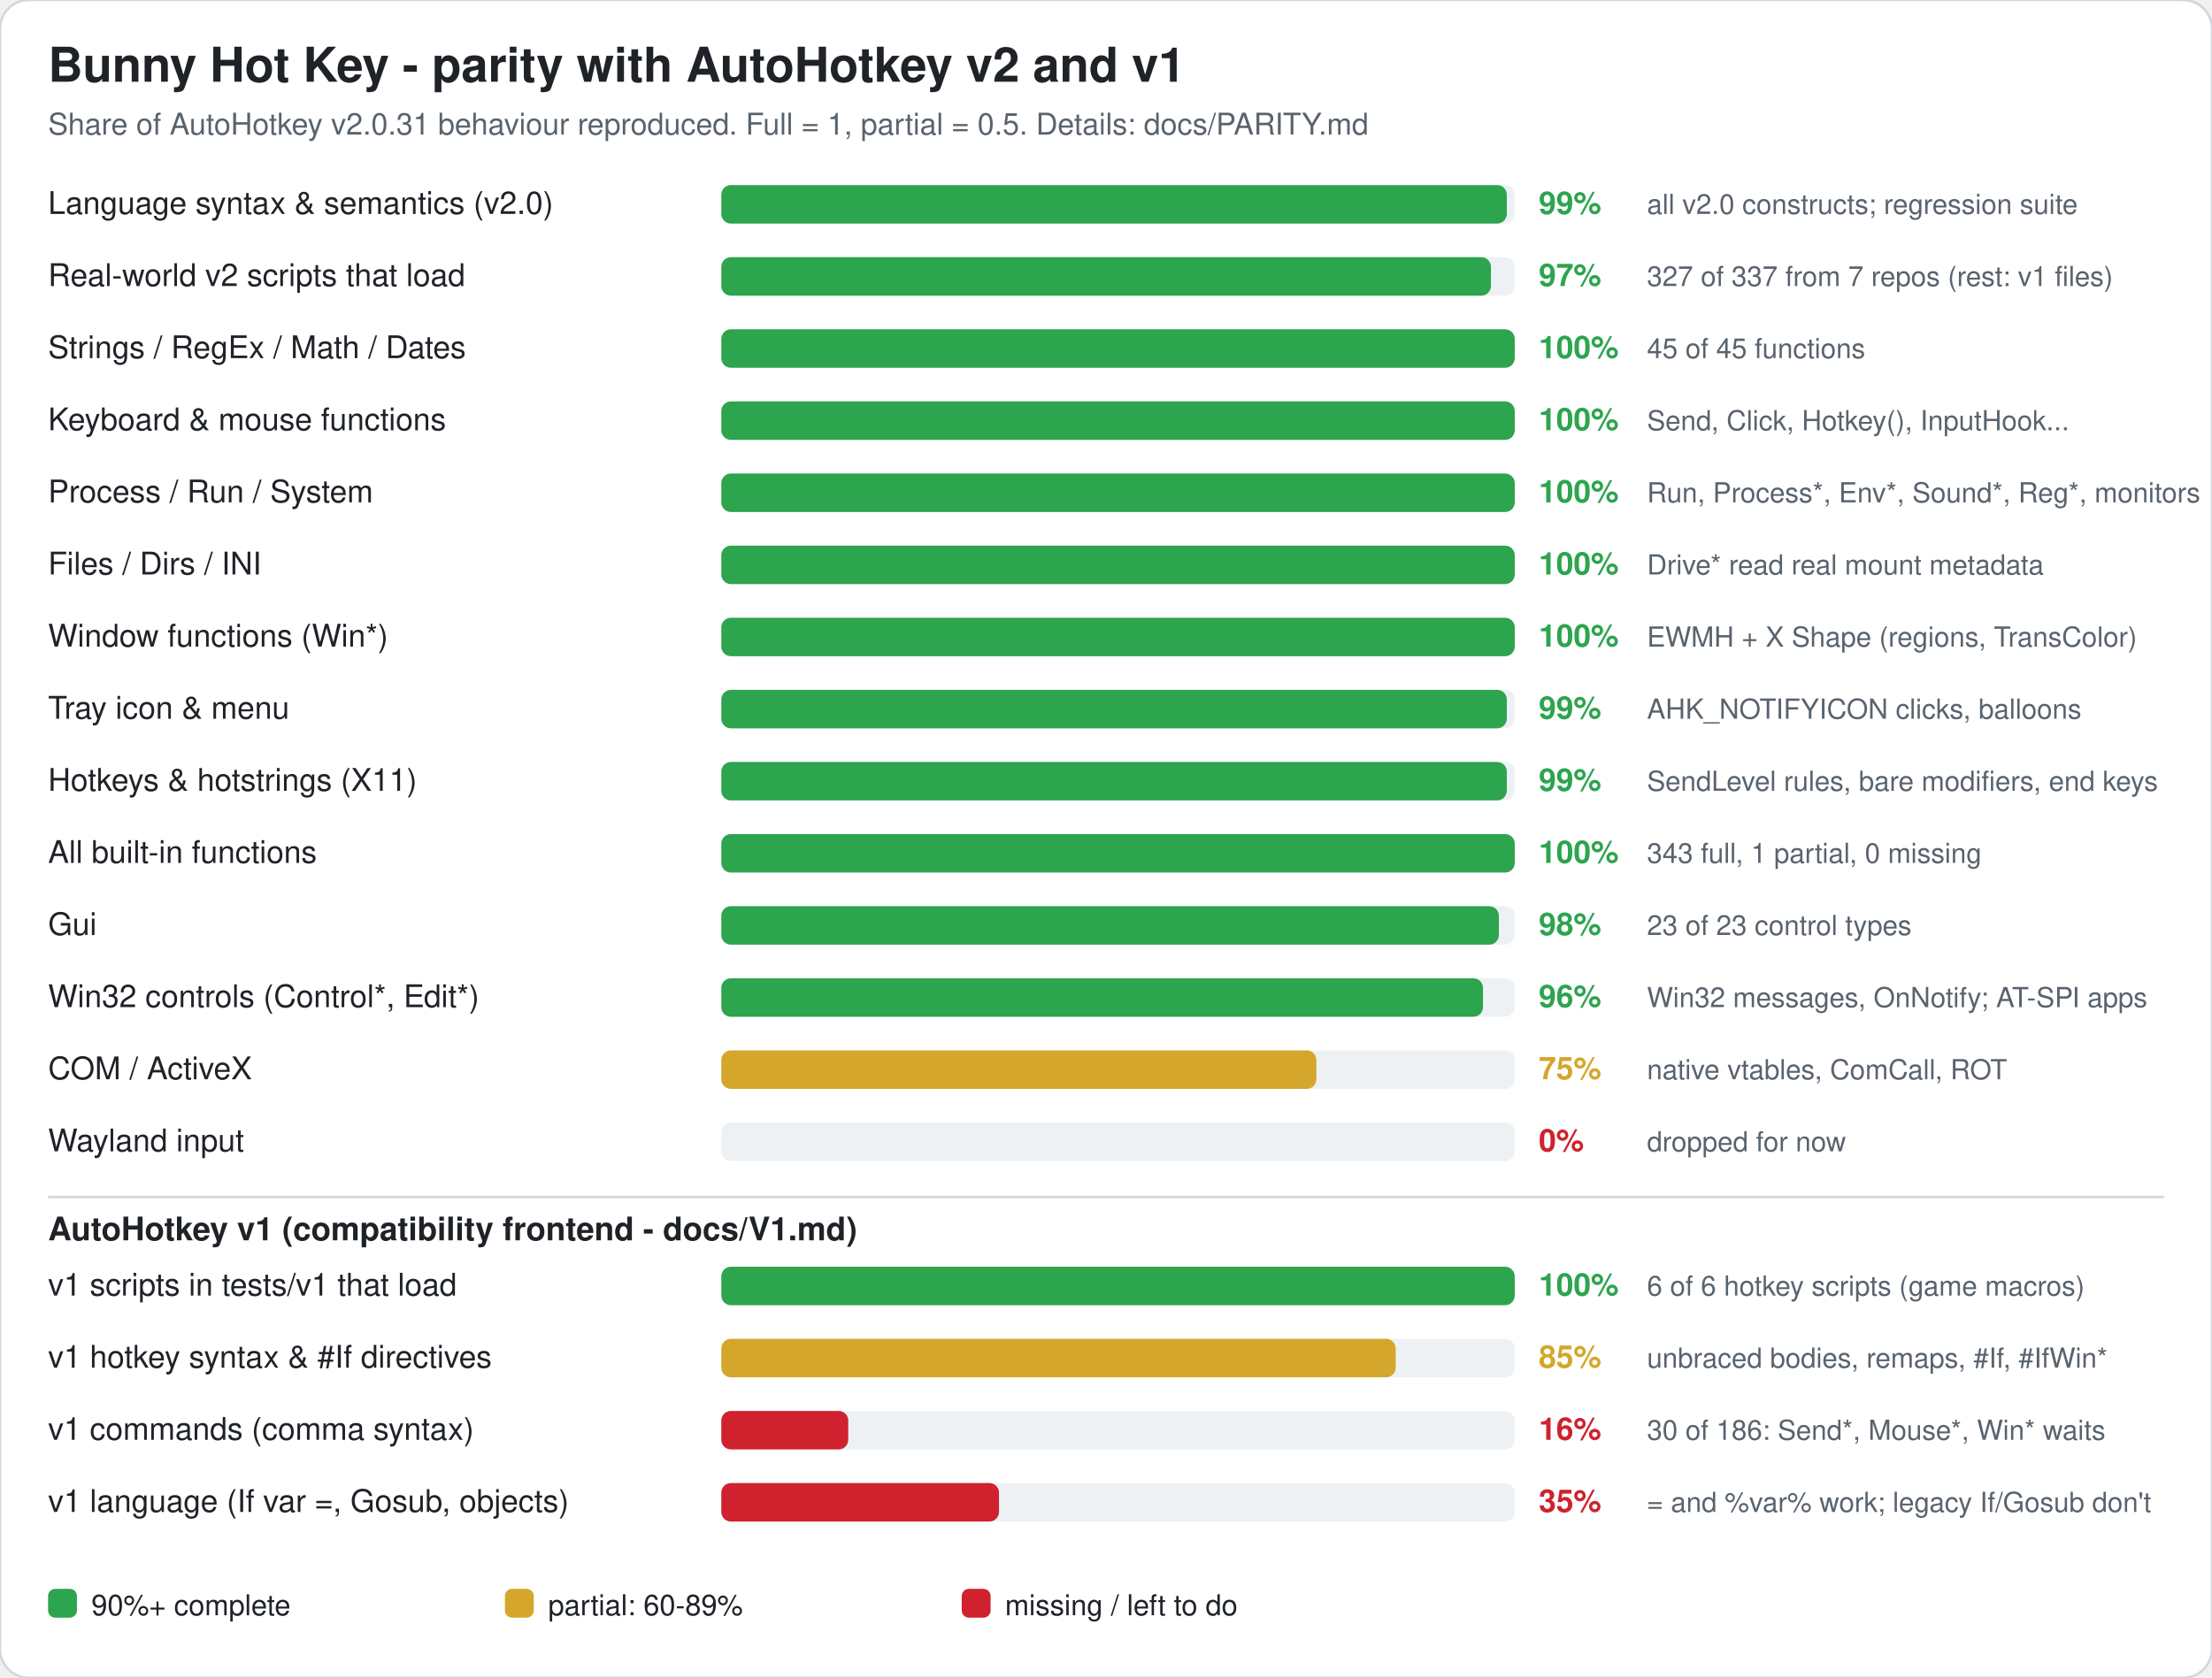
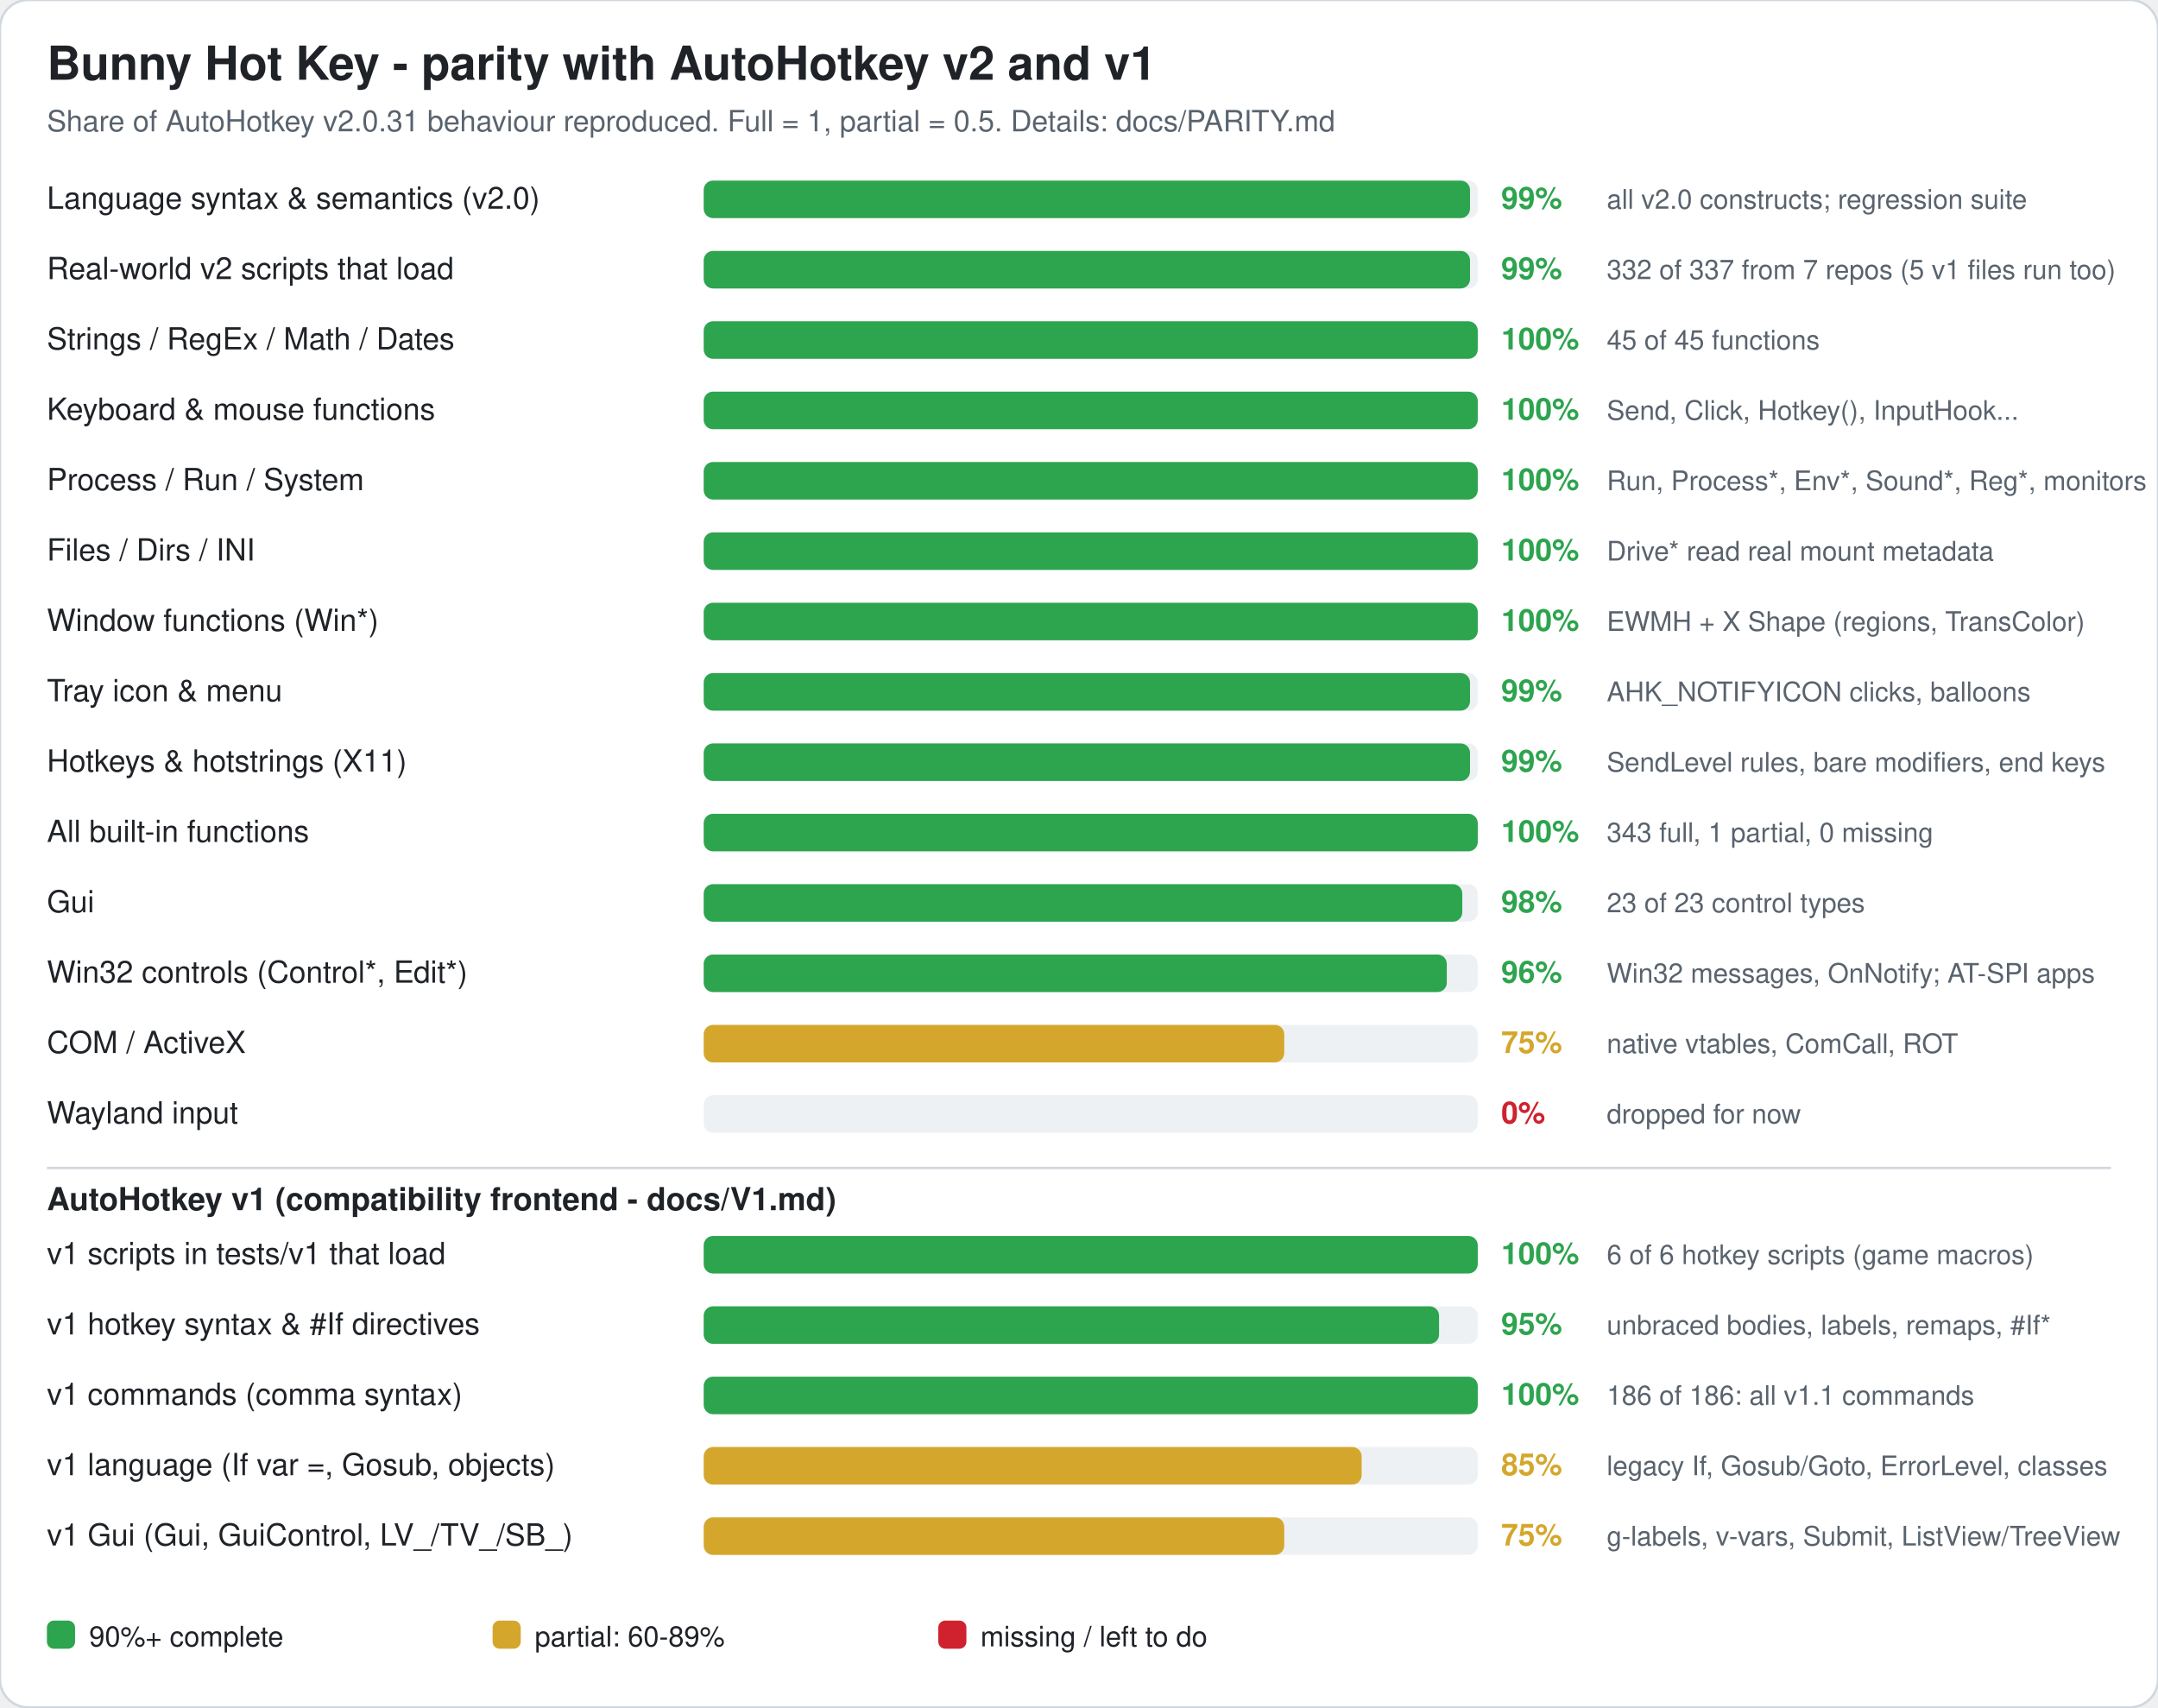
- <svg xmlns="http://www.w3.org/2000/svg" width="920" height="698" viewBox="0 0 920 698" font-family="Segoe UI, Helvetica, Arial, sans-serif">
-   <rect width="920" height="698" rx="12" fill="#ffffff" stroke="#d0d7de" />
+ <svg xmlns="http://www.w3.org/2000/svg" width="920" height="728" viewBox="0 0 920 728" font-family="Segoe UI, Helvetica, Arial, sans-serif">
+   <rect width="920" height="728" rx="12" fill="#ffffff" stroke="#d0d7de" />
  <text x="20" y="34" font-size="20" font-weight="700" fill="#1f2328">Bunny Hot Key - parity with AutoHotkey v2 and v1</text>
  <text x="20" y="56" font-size="12.5" fill="#59636e">Share of AutoHotkey v2.0.31 behaviour reproduced. Full = 1, partial = 0.5. Details: docs/PARITY.md</text>
  <text x="20" y="89" font-size="13" fill="#1f2328">Language syntax &amp; semantics (v2.0)</text>
  <rect x="300" y="77" width="330" height="16" rx="4" fill="#eef1f4" />
  <rect x="300" y="77" width="326.7" height="16" rx="4" fill="#2da44e" />
  <text x="640" y="89" font-size="13" font-weight="700" fill="#2da44e">99%</text>
  <text x="685" y="89" font-size="11.5" fill="#59636e">all v2.0 constructs; regression suite</text>
  <text x="20" y="119" font-size="13" fill="#1f2328">Real-world v2 scripts that load</text>
  <rect x="300" y="107" width="330" height="16" rx="4" fill="#eef1f4" />
-   <rect x="300" y="107" width="320.1" height="16" rx="4" fill="#2da44e" />
-   <text x="640" y="119" font-size="13" font-weight="700" fill="#2da44e">97%</text>
-   <text x="685" y="119" font-size="11.5" fill="#59636e">327 of 337 from 7 repos (rest: v1 files)</text>
+   <rect x="300" y="107" width="326.7" height="16" rx="4" fill="#2da44e" />
+   <text x="640" y="119" font-size="13" font-weight="700" fill="#2da44e">99%</text>
+   <text x="685" y="119" font-size="11.5" fill="#59636e">332 of 337 from 7 repos (5 v1 files run too)</text>
  <text x="20" y="149" font-size="13" fill="#1f2328">Strings / RegEx / Math / Dates</text>
  <rect x="300" y="137" width="330" height="16" rx="4" fill="#eef1f4" />
  <rect x="300" y="137" width="330.0" height="16" rx="4" fill="#2da44e" />
  <text x="640" y="149" font-size="13" font-weight="700" fill="#2da44e">100%</text>
  <text x="685" y="149" font-size="11.5" fill="#59636e">45 of 45 functions</text>
  <text x="20" y="179" font-size="13" fill="#1f2328">Keyboard &amp; mouse functions</text>
  <rect x="300" y="167" width="330" height="16" rx="4" fill="#eef1f4" />
  <rect x="300" y="167" width="330.0" height="16" rx="4" fill="#2da44e" />
  <text x="640" y="179" font-size="13" font-weight="700" fill="#2da44e">100%</text>
  <text x="685" y="179" font-size="11.5" fill="#59636e">Send, Click, Hotkey(), InputHook...</text>
  <text x="20" y="209" font-size="13" fill="#1f2328">Process / Run / System</text>
  <rect x="300" y="197" width="330" height="16" rx="4" fill="#eef1f4" />
  <rect x="300" y="197" width="330.0" height="16" rx="4" fill="#2da44e" />
  <text x="640" y="209" font-size="13" font-weight="700" fill="#2da44e">100%</text>
  <text x="685" y="209" font-size="11.5" fill="#59636e">Run, Process*, Env*, Sound*, Reg*, monitors</text>
  <text x="20" y="239" font-size="13" fill="#1f2328">Files / Dirs / INI</text>
  <rect x="300" y="227" width="330" height="16" rx="4" fill="#eef1f4" />
  <rect x="300" y="227" width="330.0" height="16" rx="4" fill="#2da44e" />
  <text x="640" y="239" font-size="13" font-weight="700" fill="#2da44e">100%</text>
  <text x="685" y="239" font-size="11.5" fill="#59636e">Drive* read real mount metadata</text>
  <text x="20" y="269" font-size="13" fill="#1f2328">Window functions (Win*)</text>
  <rect x="300" y="257" width="330" height="16" rx="4" fill="#eef1f4" />
  <rect x="300" y="257" width="330.0" height="16" rx="4" fill="#2da44e" />
  <text x="640" y="269" font-size="13" font-weight="700" fill="#2da44e">100%</text>
  <text x="685" y="269" font-size="11.5" fill="#59636e">EWMH + X Shape (regions, TransColor)</text>
  <text x="20" y="299" font-size="13" fill="#1f2328">Tray icon &amp; menu</text>
  <rect x="300" y="287" width="330" height="16" rx="4" fill="#eef1f4" />
  <rect x="300" y="287" width="326.7" height="16" rx="4" fill="#2da44e" />
  <text x="640" y="299" font-size="13" font-weight="700" fill="#2da44e">99%</text>
  <text x="685" y="299" font-size="11.5" fill="#59636e">AHK_NOTIFYICON clicks, balloons</text>
  <text x="20" y="329" font-size="13" fill="#1f2328">Hotkeys &amp; hotstrings (X11)</text>
  <rect x="300" y="317" width="330" height="16" rx="4" fill="#eef1f4" />
  <rect x="300" y="317" width="326.7" height="16" rx="4" fill="#2da44e" />
  <text x="640" y="329" font-size="13" font-weight="700" fill="#2da44e">99%</text>
  <text x="685" y="329" font-size="11.5" fill="#59636e">SendLevel rules, bare modifiers, end keys</text>
  <text x="20" y="359" font-size="13" fill="#1f2328">All built-in functions</text>
  <rect x="300" y="347" width="330" height="16" rx="4" fill="#eef1f4" />
  <rect x="300" y="347" width="330.0" height="16" rx="4" fill="#2da44e" />
  <text x="640" y="359" font-size="13" font-weight="700" fill="#2da44e">100%</text>
  <text x="685" y="359" font-size="11.5" fill="#59636e">343 full, 1 partial, 0 missing</text>
  <text x="20" y="389" font-size="13" fill="#1f2328">Gui</text>
  <rect x="300" y="377" width="330" height="16" rx="4" fill="#eef1f4" />
  <rect x="300" y="377" width="323.4" height="16" rx="4" fill="#2da44e" />
  <text x="640" y="389" font-size="13" font-weight="700" fill="#2da44e">98%</text>
  <text x="685" y="389" font-size="11.5" fill="#59636e">23 of 23 control types</text>
  <text x="20" y="419" font-size="13" fill="#1f2328">Win32 controls (Control*, Edit*)</text>
  <rect x="300" y="407" width="330" height="16" rx="4" fill="#eef1f4" />
  <rect x="300" y="407" width="316.8" height="16" rx="4" fill="#2da44e" />
  <text x="640" y="419" font-size="13" font-weight="700" fill="#2da44e">96%</text>
  <text x="685" y="419" font-size="11.5" fill="#59636e">Win32 messages, OnNotify; AT-SPI apps</text>
  <text x="20" y="449" font-size="13" fill="#1f2328">COM / ActiveX</text>
  <rect x="300" y="437" width="330" height="16" rx="4" fill="#eef1f4" />
  <rect x="300" y="437" width="247.5" height="16" rx="4" fill="#d4a72c" />
  <text x="640" y="449" font-size="13" font-weight="700" fill="#d4a72c">75%</text>
  <text x="685" y="449" font-size="11.5" fill="#59636e">native vtables, ComCall, ROT</text>
  <text x="20" y="479" font-size="13" fill="#1f2328">Wayland input</text>
  <rect x="300" y="467" width="330" height="16" rx="4" fill="#eef1f4" />
  <text x="640" y="479" font-size="13" font-weight="700" fill="#cf222e">0%</text>
  <text x="685" y="479" font-size="11.5" fill="#59636e">dropped for now</text>
  <line x1="20" y1="498" x2="900" y2="498" stroke="#d0d7de" />
  <text x="20" y="516" font-size="13.5" font-weight="700" fill="#1f2328">AutoHotkey v1 (compatibility frontend - docs/V1.md)</text>
  <text x="20" y="539" font-size="13" fill="#1f2328">v1 scripts in tests/v1 that load</text>
  <rect x="300" y="527" width="330" height="16" rx="4" fill="#eef1f4" />
  <rect x="300" y="527" width="330.0" height="16" rx="4" fill="#2da44e" />
  <text x="640" y="539" font-size="13" font-weight="700" fill="#2da44e">100%</text>
  <text x="685" y="539" font-size="11.5" fill="#59636e">6 of 6 hotkey scripts (game macros)</text>
  <text x="20" y="569" font-size="13" fill="#1f2328">v1 hotkey syntax &amp; #If directives</text>
  <rect x="300" y="557" width="330" height="16" rx="4" fill="#eef1f4" />
-   <rect x="300" y="557" width="280.5" height="16" rx="4" fill="#d4a72c" />
-   <text x="640" y="569" font-size="13" font-weight="700" fill="#d4a72c">85%</text>
-   <text x="685" y="569" font-size="11.5" fill="#59636e">unbraced bodies, remaps, #If, #IfWin*</text>
+   <rect x="300" y="557" width="313.5" height="16" rx="4" fill="#2da44e" />
+   <text x="640" y="569" font-size="13" font-weight="700" fill="#2da44e">95%</text>
+   <text x="685" y="569" font-size="11.5" fill="#59636e">unbraced bodies, labels, remaps, #If*</text>
  <text x="20" y="599" font-size="13" fill="#1f2328">v1 commands (comma syntax)</text>
  <rect x="300" y="587" width="330" height="16" rx="4" fill="#eef1f4" />
-   <rect x="300" y="587" width="52.8" height="16" rx="4" fill="#cf222e" />
-   <text x="640" y="599" font-size="13" font-weight="700" fill="#cf222e">16%</text>
-   <text x="685" y="599" font-size="11.5" fill="#59636e">30 of 186: Send*, Mouse*, Win* waits</text>
+   <rect x="300" y="587" width="330.0" height="16" rx="4" fill="#2da44e" />
+   <text x="640" y="599" font-size="13" font-weight="700" fill="#2da44e">100%</text>
+   <text x="685" y="599" font-size="11.5" fill="#59636e">186 of 186: all v1.1 commands</text>
  <text x="20" y="629" font-size="13" fill="#1f2328">v1 language (If var =, Gosub, objects)</text>
  <rect x="300" y="617" width="330" height="16" rx="4" fill="#eef1f4" />
-   <rect x="300" y="617" width="115.5" height="16" rx="4" fill="#cf222e" />
-   <text x="640" y="629" font-size="13" font-weight="700" fill="#cf222e">35%</text>
-   <text x="685" y="629" font-size="11.5" fill="#59636e">= and %var% work; legacy If/Gosub don't</text>
-   <rect x="20" y="661" width="12" height="12" rx="3" fill="#2da44e" />
-   <text x="38" y="672" font-size="12" fill="#1f2328">90%+ complete</text>
-   <rect x="210" y="661" width="12" height="12" rx="3" fill="#d4a72c" />
-   <text x="228" y="672" font-size="12" fill="#1f2328">partial: 60-89%</text>
-   <rect x="400" y="661" width="12" height="12" rx="3" fill="#cf222e" />
-   <text x="418" y="672" font-size="12" fill="#1f2328">missing / left to do</text>
+   <rect x="300" y="617" width="280.5" height="16" rx="4" fill="#d4a72c" />
+   <text x="640" y="629" font-size="13" font-weight="700" fill="#d4a72c">85%</text>
+   <text x="685" y="629" font-size="11.5" fill="#59636e">legacy If, Gosub/Goto, ErrorLevel, classes</text>
+   <text x="20" y="659" font-size="13" fill="#1f2328">v1 Gui (Gui, GuiControl, LV_/TV_/SB_)</text>
+   <rect x="300" y="647" width="330" height="16" rx="4" fill="#eef1f4" />
+   <rect x="300" y="647" width="247.5" height="16" rx="4" fill="#d4a72c" />
+   <text x="640" y="659" font-size="13" font-weight="700" fill="#d4a72c">75%</text>
+   <text x="685" y="659" font-size="11.5" fill="#59636e">g-labels, v-vars, Submit, ListView/TreeView</text>
+   <rect x="20" y="691" width="12" height="12" rx="3" fill="#2da44e" />
+   <text x="38" y="702" font-size="12" fill="#1f2328">90%+ complete</text>
+   <rect x="210" y="691" width="12" height="12" rx="3" fill="#d4a72c" />
+   <text x="228" y="702" font-size="12" fill="#1f2328">partial: 60-89%</text>
+   <rect x="400" y="691" width="12" height="12" rx="3" fill="#cf222e" />
+   <text x="418" y="702" font-size="12" fill="#1f2328">missing / left to do</text>
</svg>
